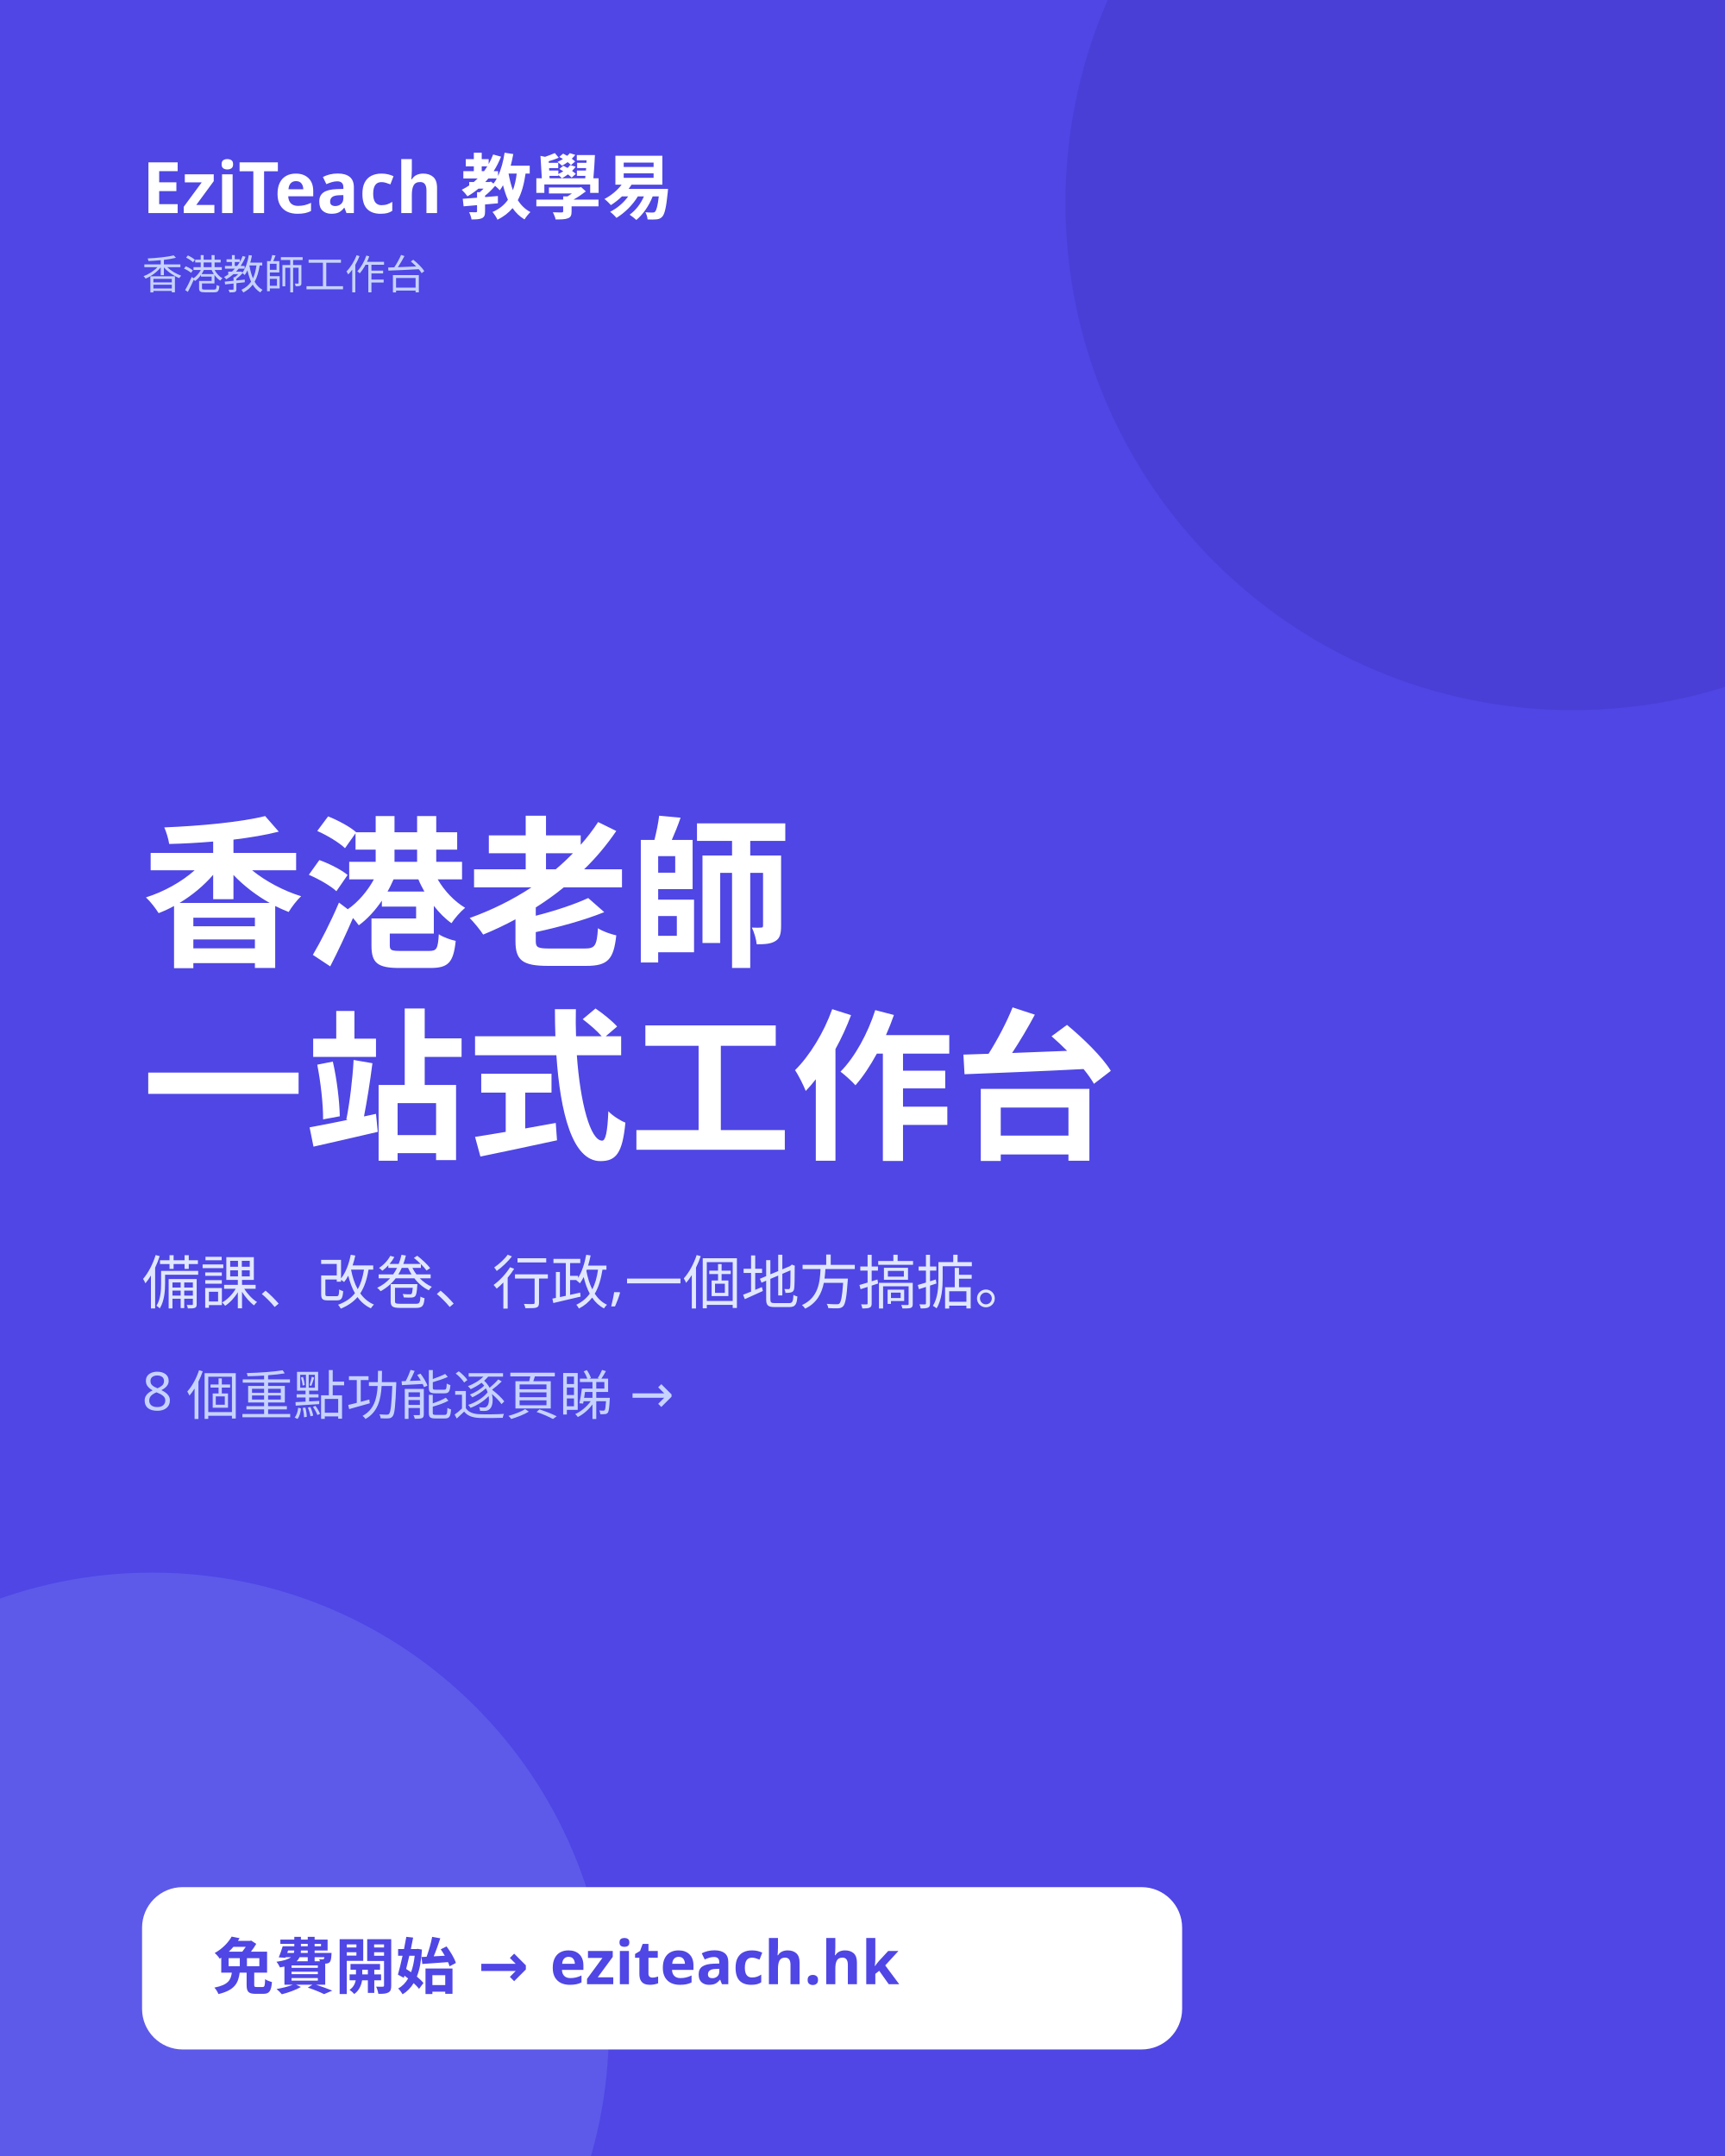
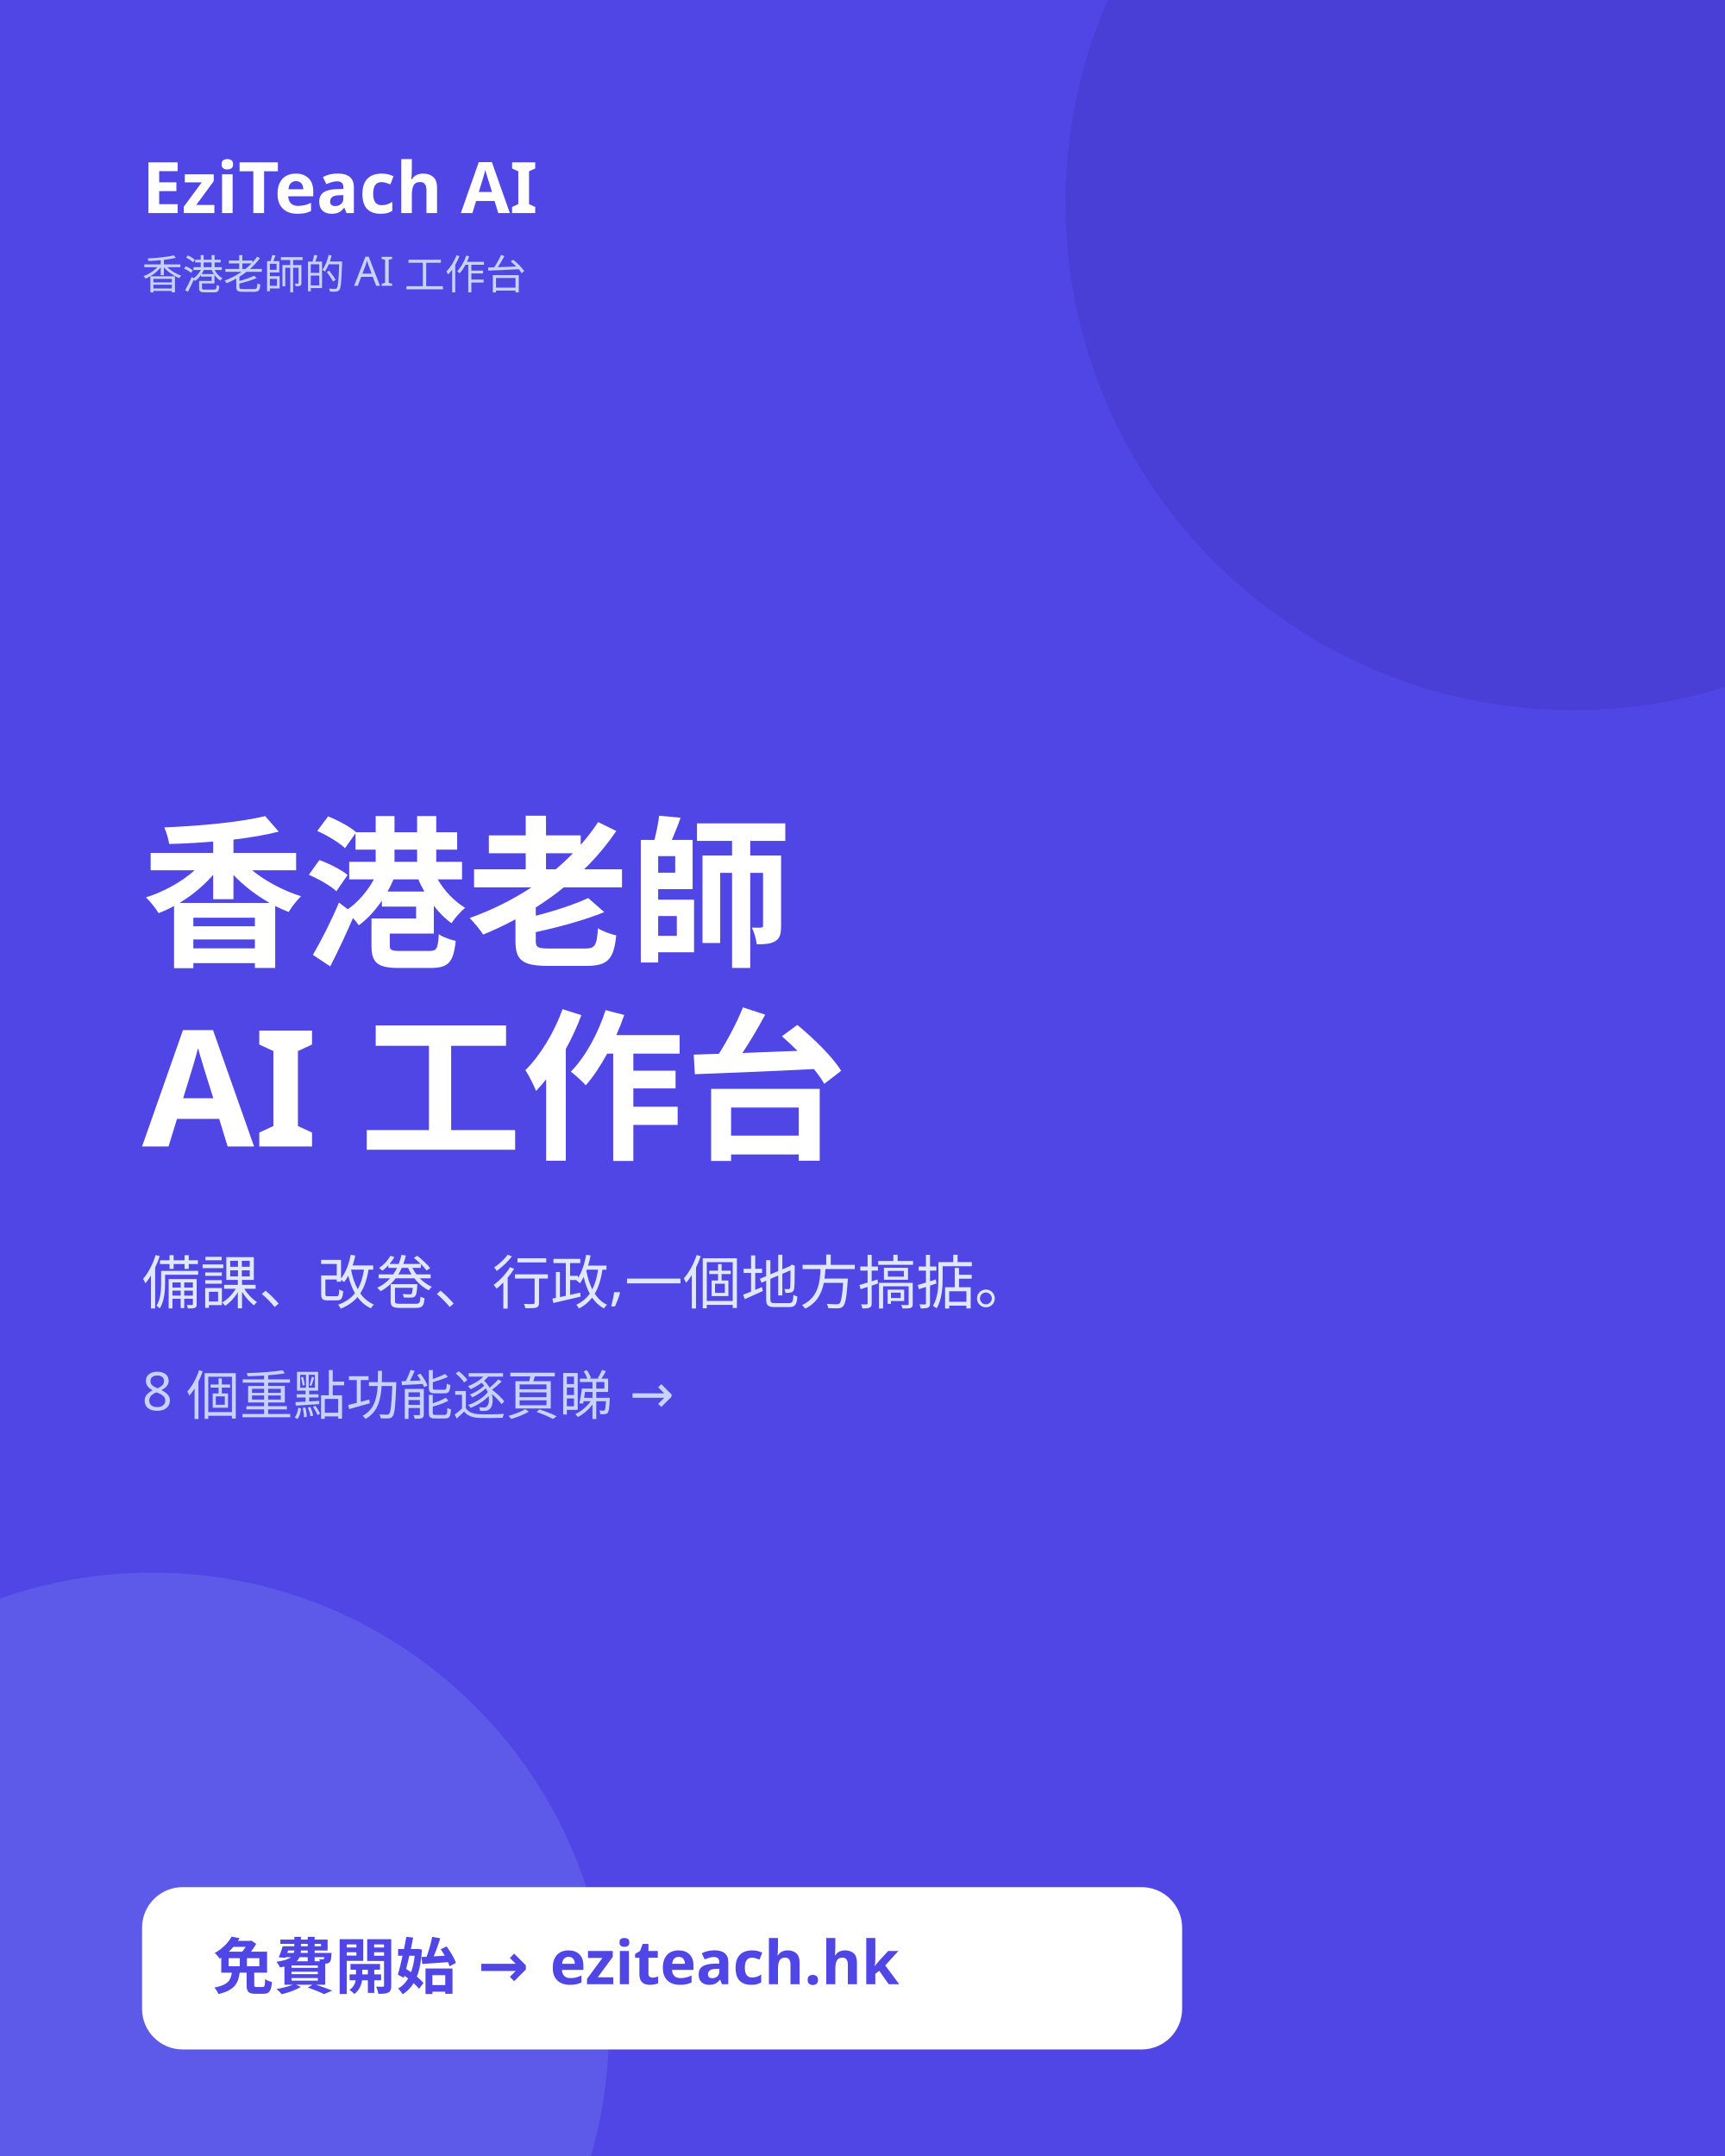
<svg xmlns="http://www.w3.org/2000/svg" width="1080" height="1350" viewBox="0 0 680 850" role="img">
  <style>text{font-family:'PingFang HK','Noto Sans HK','Microsoft JhengHei','Hiragino Sans GB',sans-serif}</style>
  <rect x="0" y="0" width="680" height="850" fill="#4f46e5" />
  <circle cx="620" cy="80" r="200" fill="#4338ca" opacity="0.5" />
  <circle cx="60" cy="800" r="180" fill="#818cf8" opacity="0.28" />
-   <text x="56" y="84" font-size="28" font-weight="700" fill="#ffffff">EziTeach 教學易</text>
-   <text x="56" y="114" font-size="16" font-weight="400" fill="#c7d2fe">香港教師工作台</text>
+   <text x="56" y="84" font-size="28" font-weight="700" fill="#ffffff">EziTeach AI</text>
+   <text x="56" y="114" font-size="16" font-weight="400" fill="#c7d2fe">香港老師的 AI 工作台</text>
  <text x="56" y="376" font-size="64" font-weight="700" fill="#ffffff">香港老師</text>
-   <text x="56" y="452" font-size="64" font-weight="700" fill="#ffffff">一站式工作台</text>
+   <text x="56" y="452" font-size="64" font-weight="700" fill="#ffffff">AI 工作台</text>
  <text x="56" y="514" font-size="23" font-weight="400" fill="#e0e7ff">備課、改卷、行政,一個地方搞掂。</text>
  <text x="56" y="556" font-size="21" font-weight="500" fill="#c7d2fe">8 個重點功能逐頁睇 →</text>
  <rect x="56" y="744" width="410" height="64" rx="16" fill="#ffffff" />
  <text x="84" y="784" font-size="24" font-weight="700" fill="#4f46e5">免費開始 → eziteach.hk</text>
</svg>
